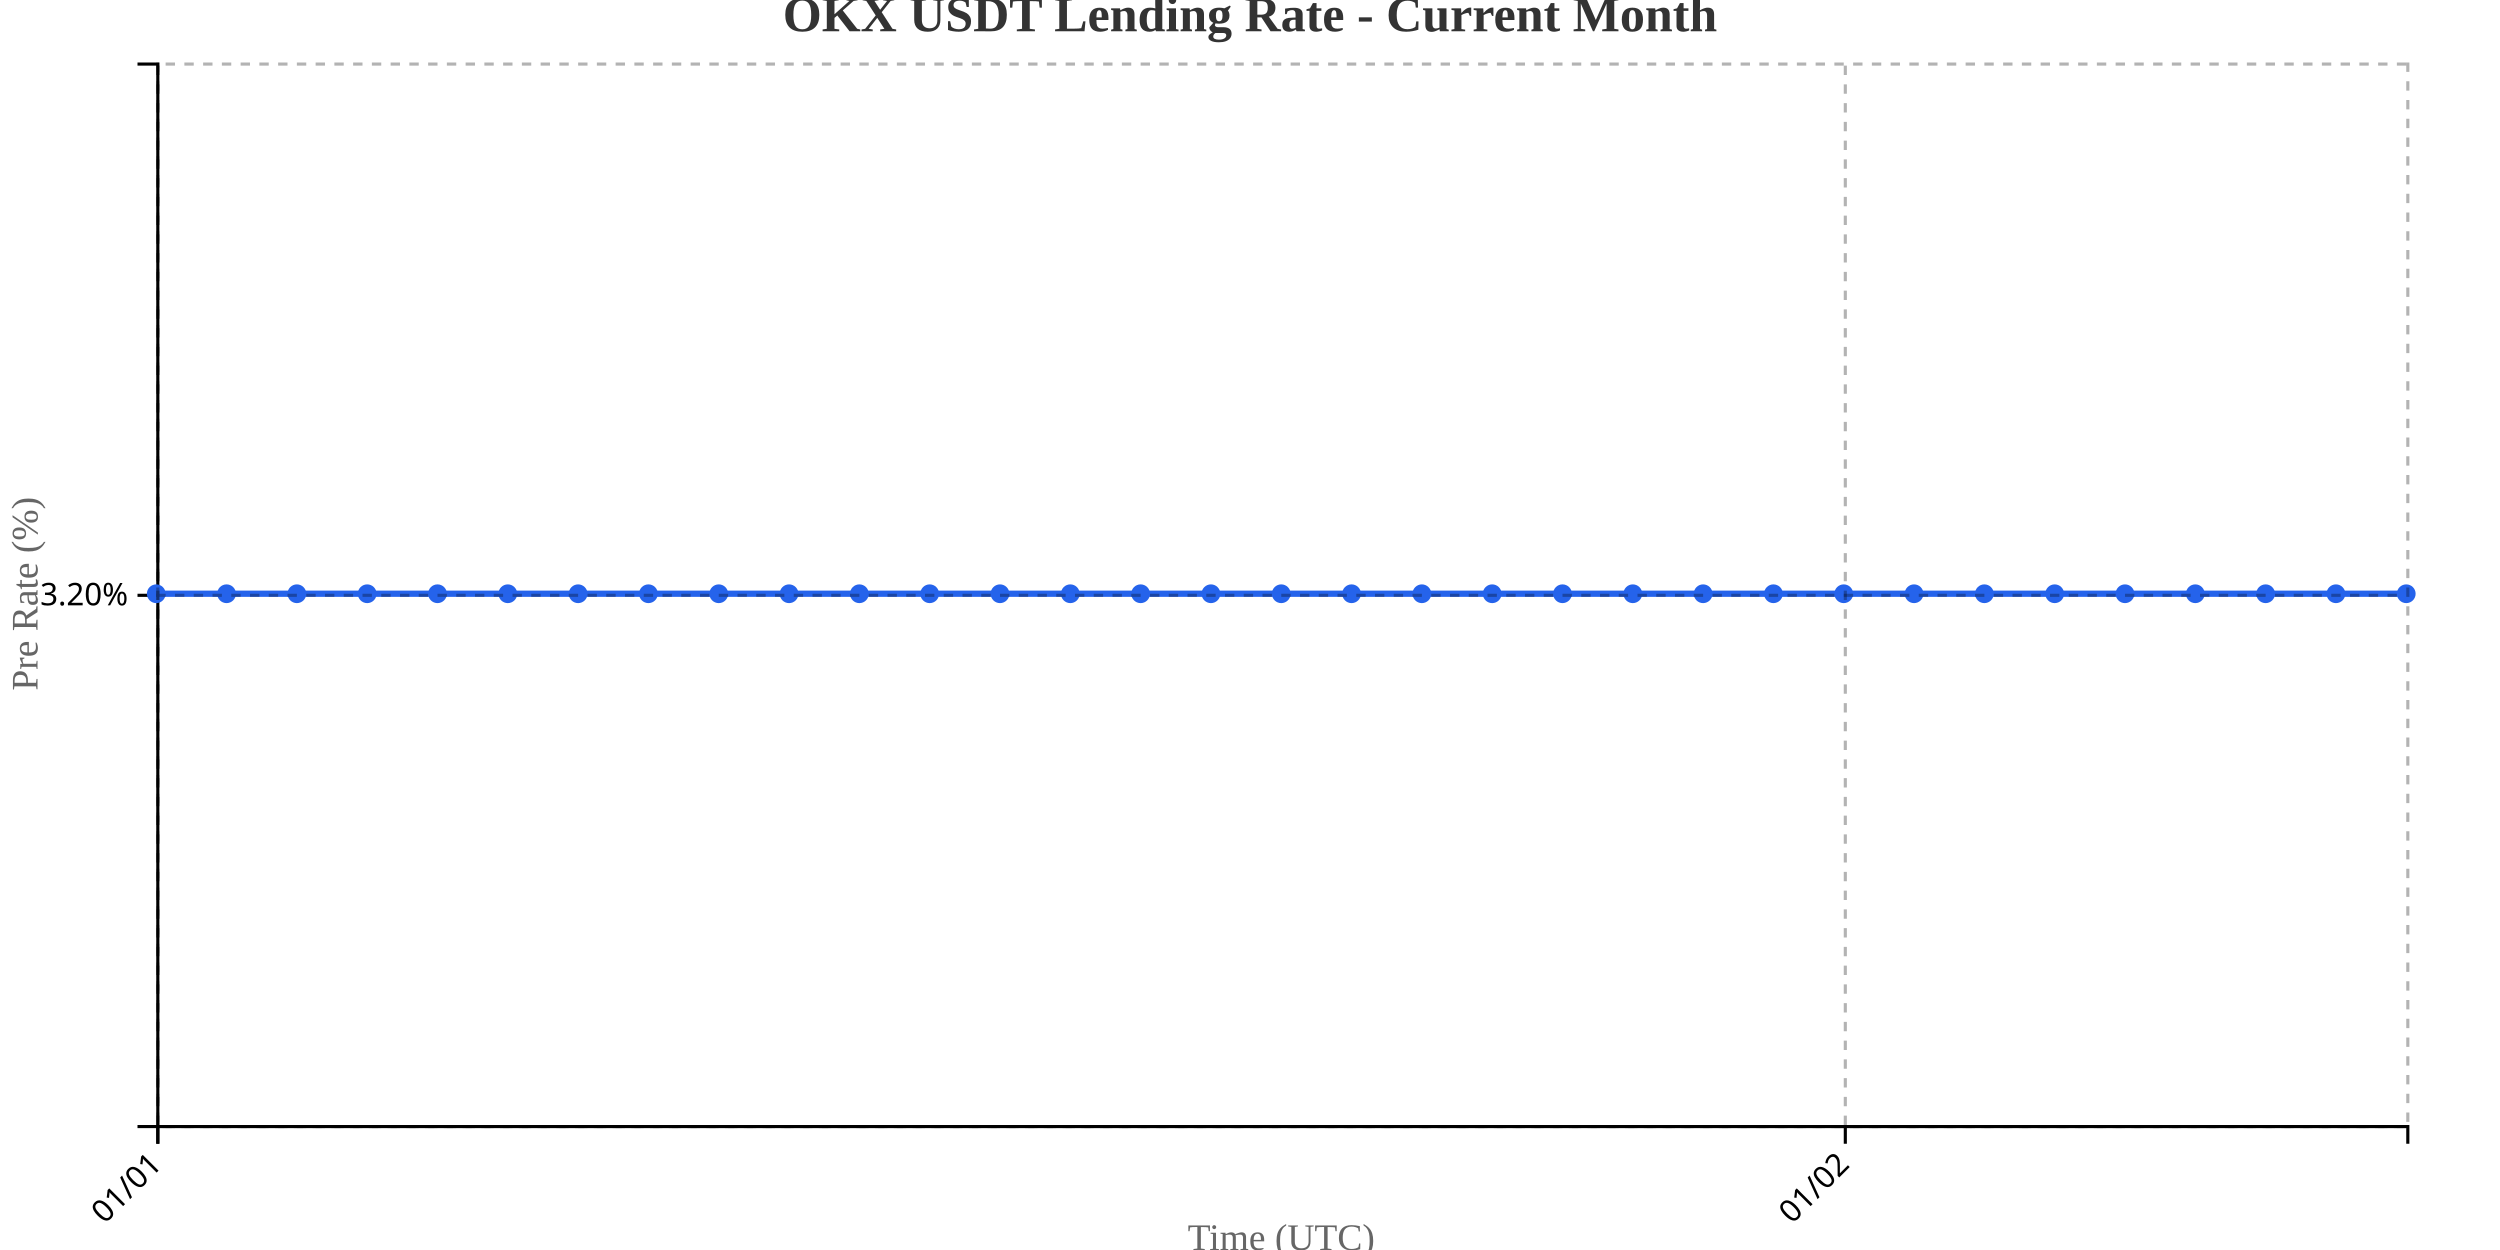
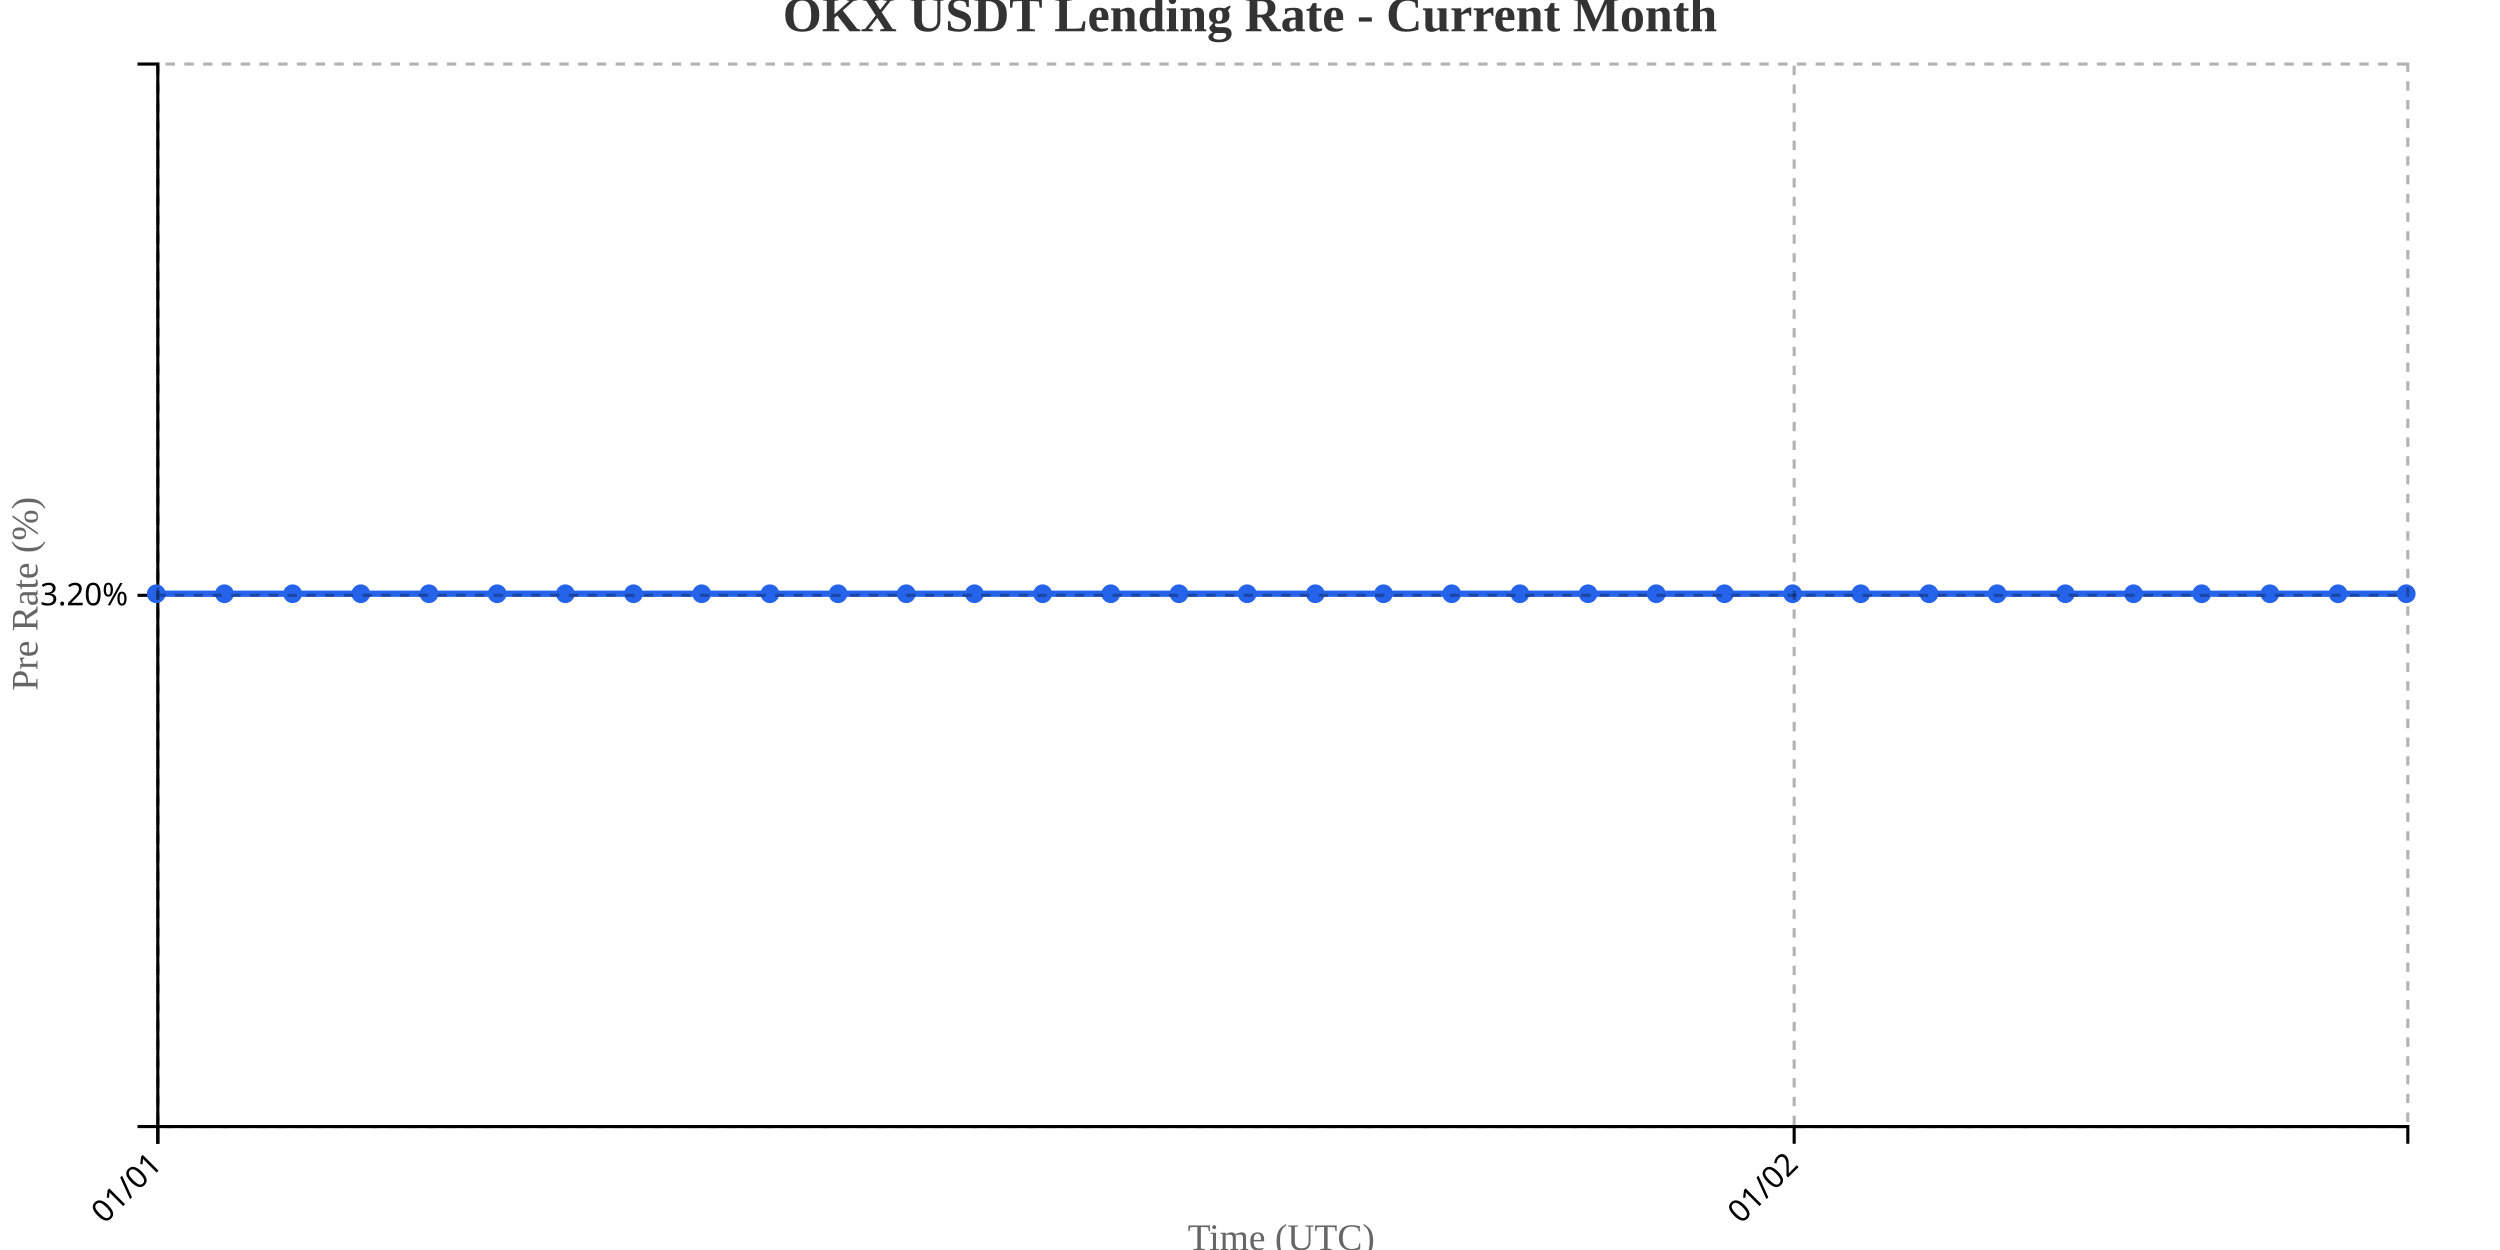
<svg xmlns="http://www.w3.org/2000/svg" width="800" height="400">
  <g transform="translate(50,20)">
    <g transform="translate(0,340)" fill="none" font-size="10" font-family="sans-serif" text-anchor="middle">
      <path class="domain" stroke="currentColor" d="M0.5,6V0.5H720.5V6" />
      <g class="tick" opacity="1" transform="translate(0.5,0)">
        <line stroke="currentColor" y2="6" />
        <text fill="currentColor" y="9" dy=".15em" style="text-anchor: end;" dx="-.8em" transform="rotate(-45)">01/01</text>
      </g>
-       <g class="tick" opacity="1" transform="translate(540.5,0)">
+       <g class="tick" opacity="1" transform="translate(524.1364,0)">
        <line stroke="currentColor" y2="6" />
        <text fill="currentColor" y="9" dy=".15em" style="text-anchor: end;" dx="-.8em" transform="rotate(-45)">01/02</text>
      </g>
    </g>
    <g fill="none" font-size="10" font-family="sans-serif" text-anchor="end">
      <path class="domain" stroke="currentColor" d="M-6,340.5H0.5V0.5H-6" />
      <g class="tick" opacity="1" transform="translate(0,170.5)">
        <line stroke="currentColor" x2="-6" />
        <text fill="currentColor" x="-9" dy="0.32em">3.20%</text>
      </g>
    </g>
    <text transform="rotate(-90)" y="-50" x="-170" dy="1em" style="text-anchor: middle; font-size: 12px; fill: #666;">Pre Rate (%)</text>
    <text transform="translate(360, 380)" style="text-anchor: middle; font-size: 12px; fill: #666;">Time (UTC)</text>
-     <path fill="none" stroke="#2563eb" stroke-width="2" d="M0,170C7.5,170,15,170,22.5,170C30,170,37.5,170,45,170C52.5,170,60,170,67.5,170C75,170,82.5,170,90,170C97.5,170,105,170,112.5,170C120,170,127.5,170,135,170C142.5,170,150,170,157.5,170C165,170,172.5,170,180,170C187.5,170,195,170,202.5,170C210,170,217.5,170,225,170C232.5,170,240,170,247.5,170C255,170,262.5,170,270,170C277.5,170,285,170,292.5,170C300,170,307.5,170,315,170C322.5,170,330,170,337.5,170C345,170,352.5,170,360,170C367.5,170,375,170,382.5,170C390,170,397.5,170,405,170C412.5,170,420,170,427.5,170C435,170,442.5,170,450,170C457.5,170,465,170,472.5,170C480,170,487.5,170,495,170C502.5,170,510,170,517.5,170C525,170,532.5,170,540,170C547.5,170,555,170,562.5,170C570,170,577.5,170,585,170C592.5,170,600,170,607.5,170C615,170,622.5,170,630,170C637.5,170,645,170,652.5,170C660,170,667.5,170,675,170C682.5,170,690,170,697.5,170C705,170,712.5,170,720,170" />
+     <path fill="none" stroke="#2563eb" stroke-width="2" d="M0,170C7.273,170,14.545,170,21.818,170C29.091,170,36.364,170,43.636,170C50.909,170,58.182,170,65.455,170C72.727,170,80,170,87.273,170C94.545,170,101.818,170,109.091,170C116.364,170,123.636,170,130.909,170C138.182,170,145.455,170,152.727,170C160,170,167.273,170,174.545,170C181.818,170,189.091,170,196.364,170C203.636,170,210.909,170,218.182,170C225.455,170,232.727,170,240,170C247.273,170,254.545,170,261.818,170C269.091,170,276.364,170,283.636,170C290.909,170,298.182,170,305.455,170C312.727,170,320,170,327.273,170C334.545,170,341.818,170,349.091,170C356.364,170,363.636,170,370.909,170C378.182,170,385.455,170,392.727,170C400,170,407.273,170,414.545,170C421.818,170,429.091,170,436.364,170C443.636,170,450.909,170,458.182,170C465.455,170,472.727,170,480,170C487.273,170,494.545,170,501.818,170C509.091,170,516.364,170,523.636,170C530.909,170,538.182,170,545.455,170C552.727,170,560,170,567.273,170C574.545,170,581.818,170,589.091,170C596.364,170,603.636,170,610.909,170C618.182,170,625.455,170,632.727,170C640,170,647.273,170,654.545,170C661.818,170,669.091,170,676.364,170C683.636,170,690.909,170,698.182,170C705.455,170,712.727,170,720,170" />
    <circle class="dot" cx="0" cy="170" r="3" fill="#2563eb" />
-     <circle class="dot" cx="22.5" cy="170" r="3" fill="#2563eb" />
-     <circle class="dot" cx="45" cy="170" r="3" fill="#2563eb" />
-     <circle class="dot" cx="67.5" cy="170" r="3" fill="#2563eb" />
-     <circle class="dot" cx="90" cy="170" r="3" fill="#2563eb" />
-     <circle class="dot" cx="112.5" cy="170" r="3" fill="#2563eb" />
-     <circle class="dot" cx="135" cy="170" r="3" fill="#2563eb" />
-     <circle class="dot" cx="157.5" cy="170" r="3" fill="#2563eb" />
-     <circle class="dot" cx="180" cy="170" r="3" fill="#2563eb" />
-     <circle class="dot" cx="202.5" cy="170" r="3" fill="#2563eb" />
-     <circle class="dot" cx="225" cy="170" r="3" fill="#2563eb" />
-     <circle class="dot" cx="247.5" cy="170" r="3" fill="#2563eb" />
-     <circle class="dot" cx="270" cy="170" r="3" fill="#2563eb" />
-     <circle class="dot" cx="292.5" cy="170" r="3" fill="#2563eb" />
-     <circle class="dot" cx="315" cy="170" r="3" fill="#2563eb" />
-     <circle class="dot" cx="337.5" cy="170" r="3" fill="#2563eb" />
-     <circle class="dot" cx="360" cy="170" r="3" fill="#2563eb" />
-     <circle class="dot" cx="382.5" cy="170" r="3" fill="#2563eb" />
-     <circle class="dot" cx="405" cy="170" r="3" fill="#2563eb" />
-     <circle class="dot" cx="427.5" cy="170" r="3" fill="#2563eb" />
-     <circle class="dot" cx="450" cy="170" r="3" fill="#2563eb" />
-     <circle class="dot" cx="472.5" cy="170" r="3" fill="#2563eb" />
-     <circle class="dot" cx="495" cy="170" r="3" fill="#2563eb" />
-     <circle class="dot" cx="517.5" cy="170" r="3" fill="#2563eb" />
-     <circle class="dot" cx="540" cy="170" r="3" fill="#2563eb" />
-     <circle class="dot" cx="562.5" cy="170" r="3" fill="#2563eb" />
-     <circle class="dot" cx="585" cy="170" r="3" fill="#2563eb" />
-     <circle class="dot" cx="607.5" cy="170" r="3" fill="#2563eb" />
-     <circle class="dot" cx="630" cy="170" r="3" fill="#2563eb" />
-     <circle class="dot" cx="652.5" cy="170" r="3" fill="#2563eb" />
-     <circle class="dot" cx="675" cy="170" r="3" fill="#2563eb" />
-     <circle class="dot" cx="697.5" cy="170" r="3" fill="#2563eb" />
+     <circle class="dot" cx="21.818" cy="170" r="3" fill="#2563eb" />
+     <circle class="dot" cx="43.636" cy="170" r="3" fill="#2563eb" />
+     <circle class="dot" cx="65.455" cy="170" r="3" fill="#2563eb" />
+     <circle class="dot" cx="87.273" cy="170" r="3" fill="#2563eb" />
+     <circle class="dot" cx="109.091" cy="170" r="3" fill="#2563eb" />
+     <circle class="dot" cx="130.909" cy="170" r="3" fill="#2563eb" />
+     <circle class="dot" cx="152.727" cy="170" r="3" fill="#2563eb" />
+     <circle class="dot" cx="174.545" cy="170" r="3" fill="#2563eb" />
+     <circle class="dot" cx="196.364" cy="170" r="3" fill="#2563eb" />
+     <circle class="dot" cx="218.182" cy="170" r="3" fill="#2563eb" />
+     <circle class="dot" cx="240" cy="170" r="3" fill="#2563eb" />
+     <circle class="dot" cx="261.818" cy="170" r="3" fill="#2563eb" />
+     <circle class="dot" cx="283.636" cy="170" r="3" fill="#2563eb" />
+     <circle class="dot" cx="305.455" cy="170" r="3" fill="#2563eb" />
+     <circle class="dot" cx="327.273" cy="170" r="3" fill="#2563eb" />
+     <circle class="dot" cx="349.091" cy="170" r="3" fill="#2563eb" />
+     <circle class="dot" cx="370.909" cy="170" r="3" fill="#2563eb" />
+     <circle class="dot" cx="392.727" cy="170" r="3" fill="#2563eb" />
+     <circle class="dot" cx="414.545" cy="170" r="3" fill="#2563eb" />
+     <circle class="dot" cx="436.364" cy="170" r="3" fill="#2563eb" />
+     <circle class="dot" cx="458.182" cy="170" r="3" fill="#2563eb" />
+     <circle class="dot" cx="480" cy="170" r="3" fill="#2563eb" />
+     <circle class="dot" cx="501.818" cy="170" r="3" fill="#2563eb" />
+     <circle class="dot" cx="523.636" cy="170" r="3" fill="#2563eb" />
+     <circle class="dot" cx="545.455" cy="170" r="3" fill="#2563eb" />
+     <circle class="dot" cx="567.273" cy="170" r="3" fill="#2563eb" />
+     <circle class="dot" cx="589.091" cy="170" r="3" fill="#2563eb" />
+     <circle class="dot" cx="610.909" cy="170" r="3" fill="#2563eb" />
+     <circle class="dot" cx="632.727" cy="170" r="3" fill="#2563eb" />
+     <circle class="dot" cx="654.545" cy="170" r="3" fill="#2563eb" />
+     <circle class="dot" cx="676.364" cy="170" r="3" fill="#2563eb" />
+     <circle class="dot" cx="698.182" cy="170" r="3" fill="#2563eb" />
    <circle class="dot" cx="720" cy="170" r="3" fill="#2563eb" />
    <g class="grid" transform="translate(0,340)" fill="none" font-size="10" font-family="sans-serif" text-anchor="middle" style="stroke-dasharray: 3,3; opacity: 0.3;">
      <path class="domain" stroke="currentColor" d="M0.5,-340V0.5H720.5V-340" />
      <g class="tick" opacity="1" transform="translate(0.5,0)">
        <line stroke="currentColor" y2="-340" />
        <text fill="currentColor" y="3" dy="0.71em" />
      </g>
-       <g class="tick" opacity="1" transform="translate(540.5,0)">
+       <g class="tick" opacity="1" transform="translate(524.1364,0)">
        <line stroke="currentColor" y2="-340" />
        <text fill="currentColor" y="3" dy="0.71em" />
      </g>
    </g>
    <g class="grid" fill="none" font-size="10" font-family="sans-serif" text-anchor="end" style="stroke-dasharray: 3,3; opacity: 0.3;">
      <path class="domain" stroke="currentColor" d="M720,340.5H0.5V0.5H720" />
      <g class="tick" opacity="1" transform="translate(0,170.5)">
        <line stroke="currentColor" x2="720" />
        <text fill="currentColor" x="-3" dy="0.32em" />
      </g>
    </g>
  </g>
  <text x="400" y="10" text-anchor="middle" style="font-size: 16px; font-weight: bold; fill: #333;">OKX USDT Lending Rate - Current Month</text>
</svg>
